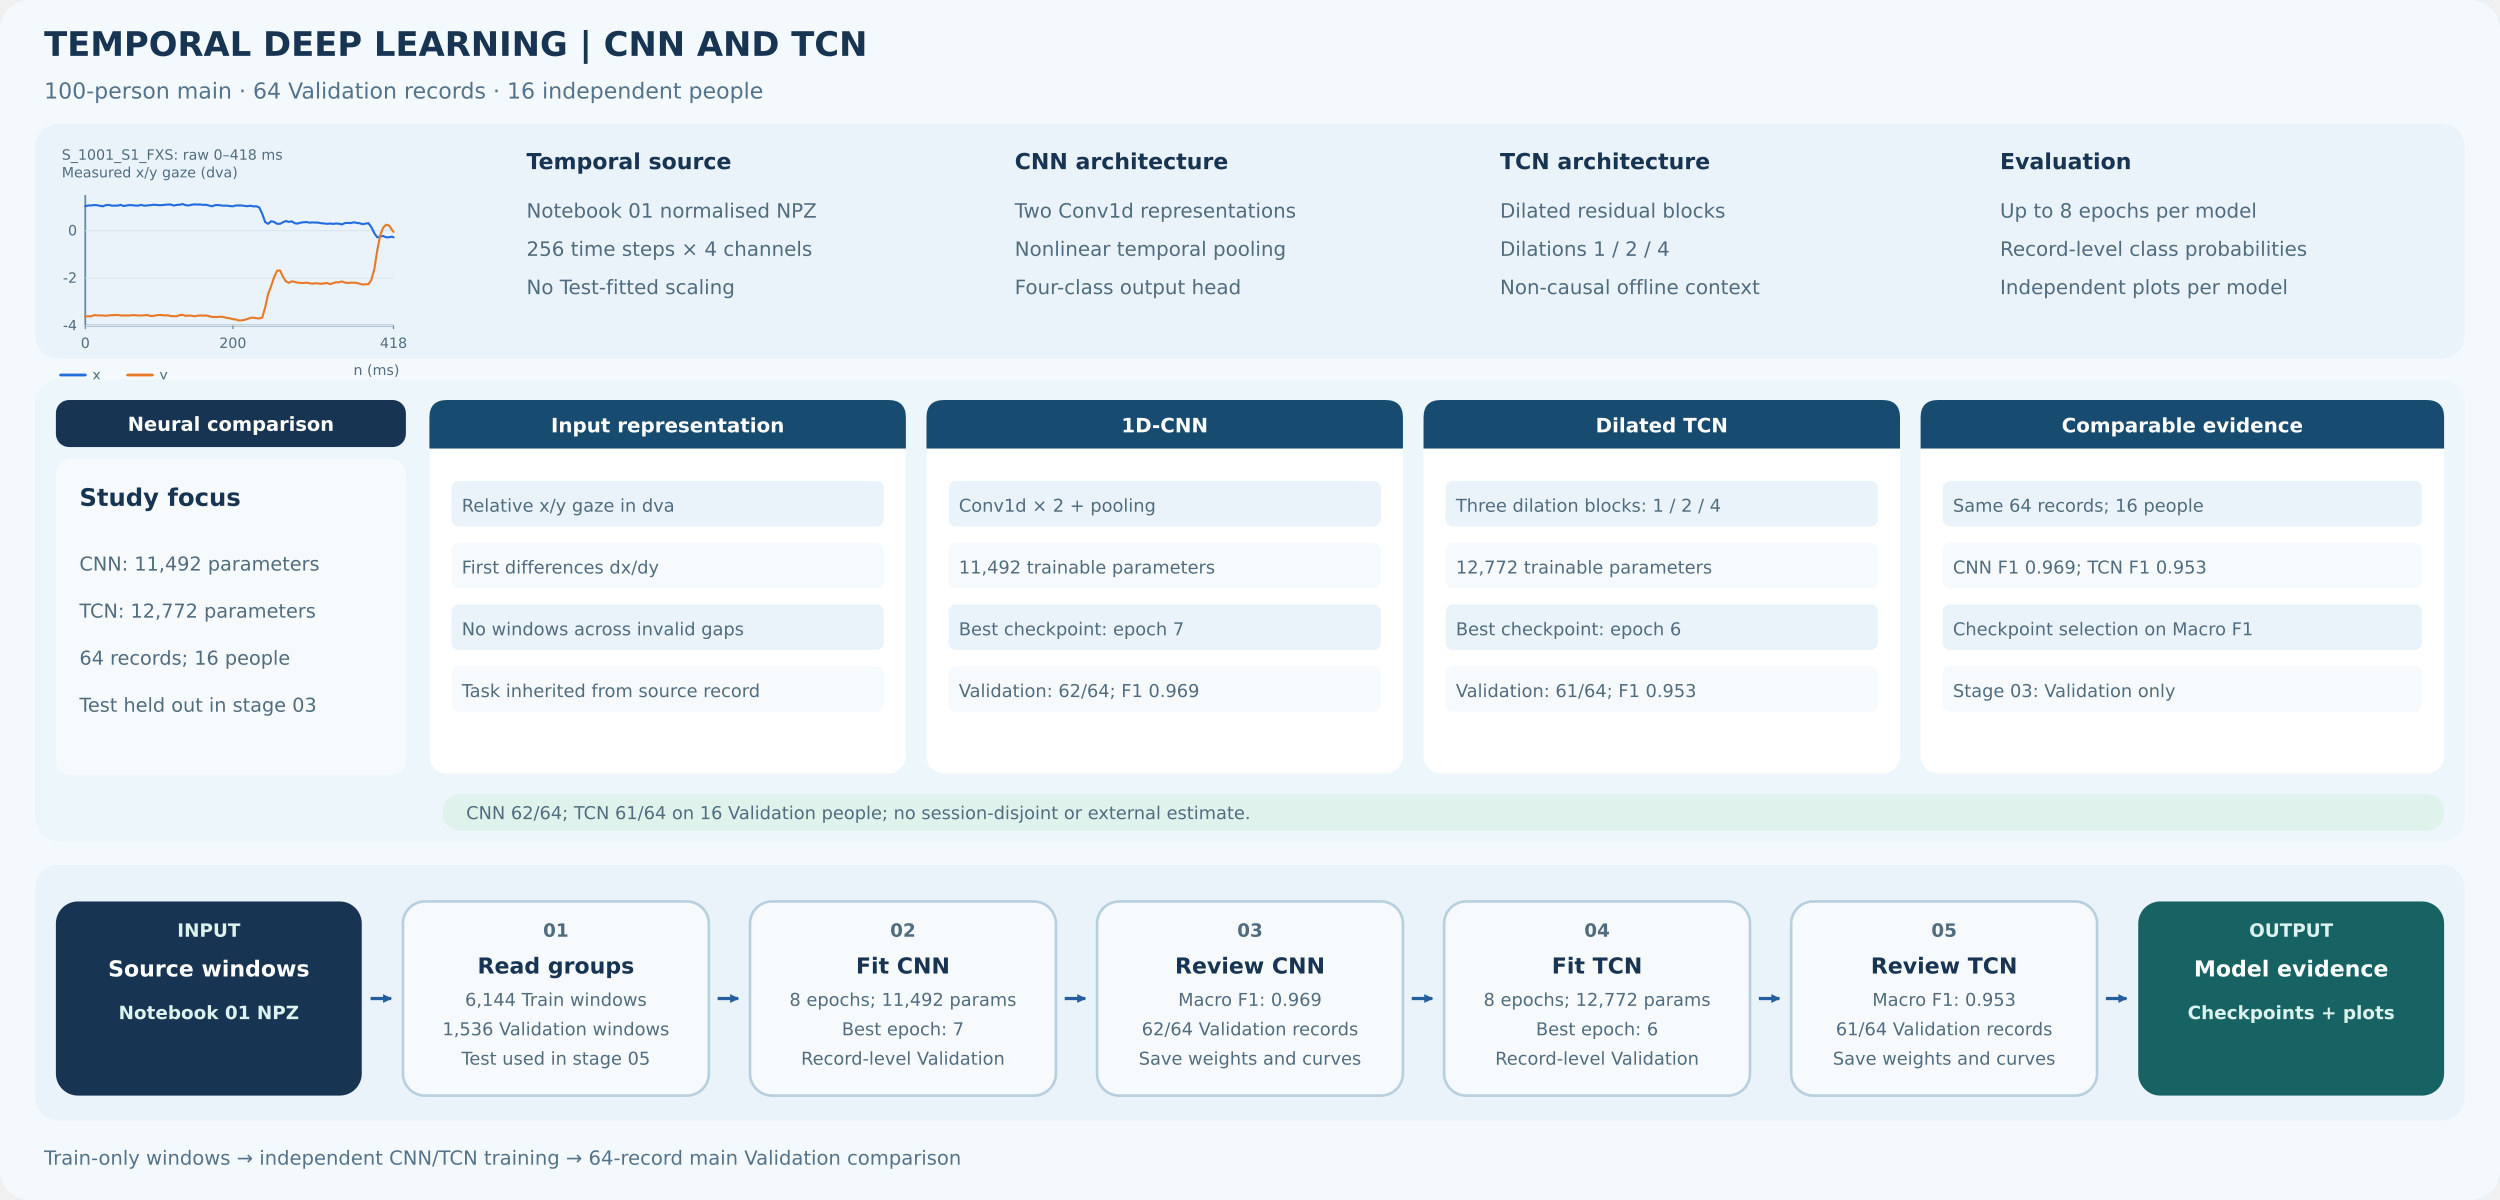
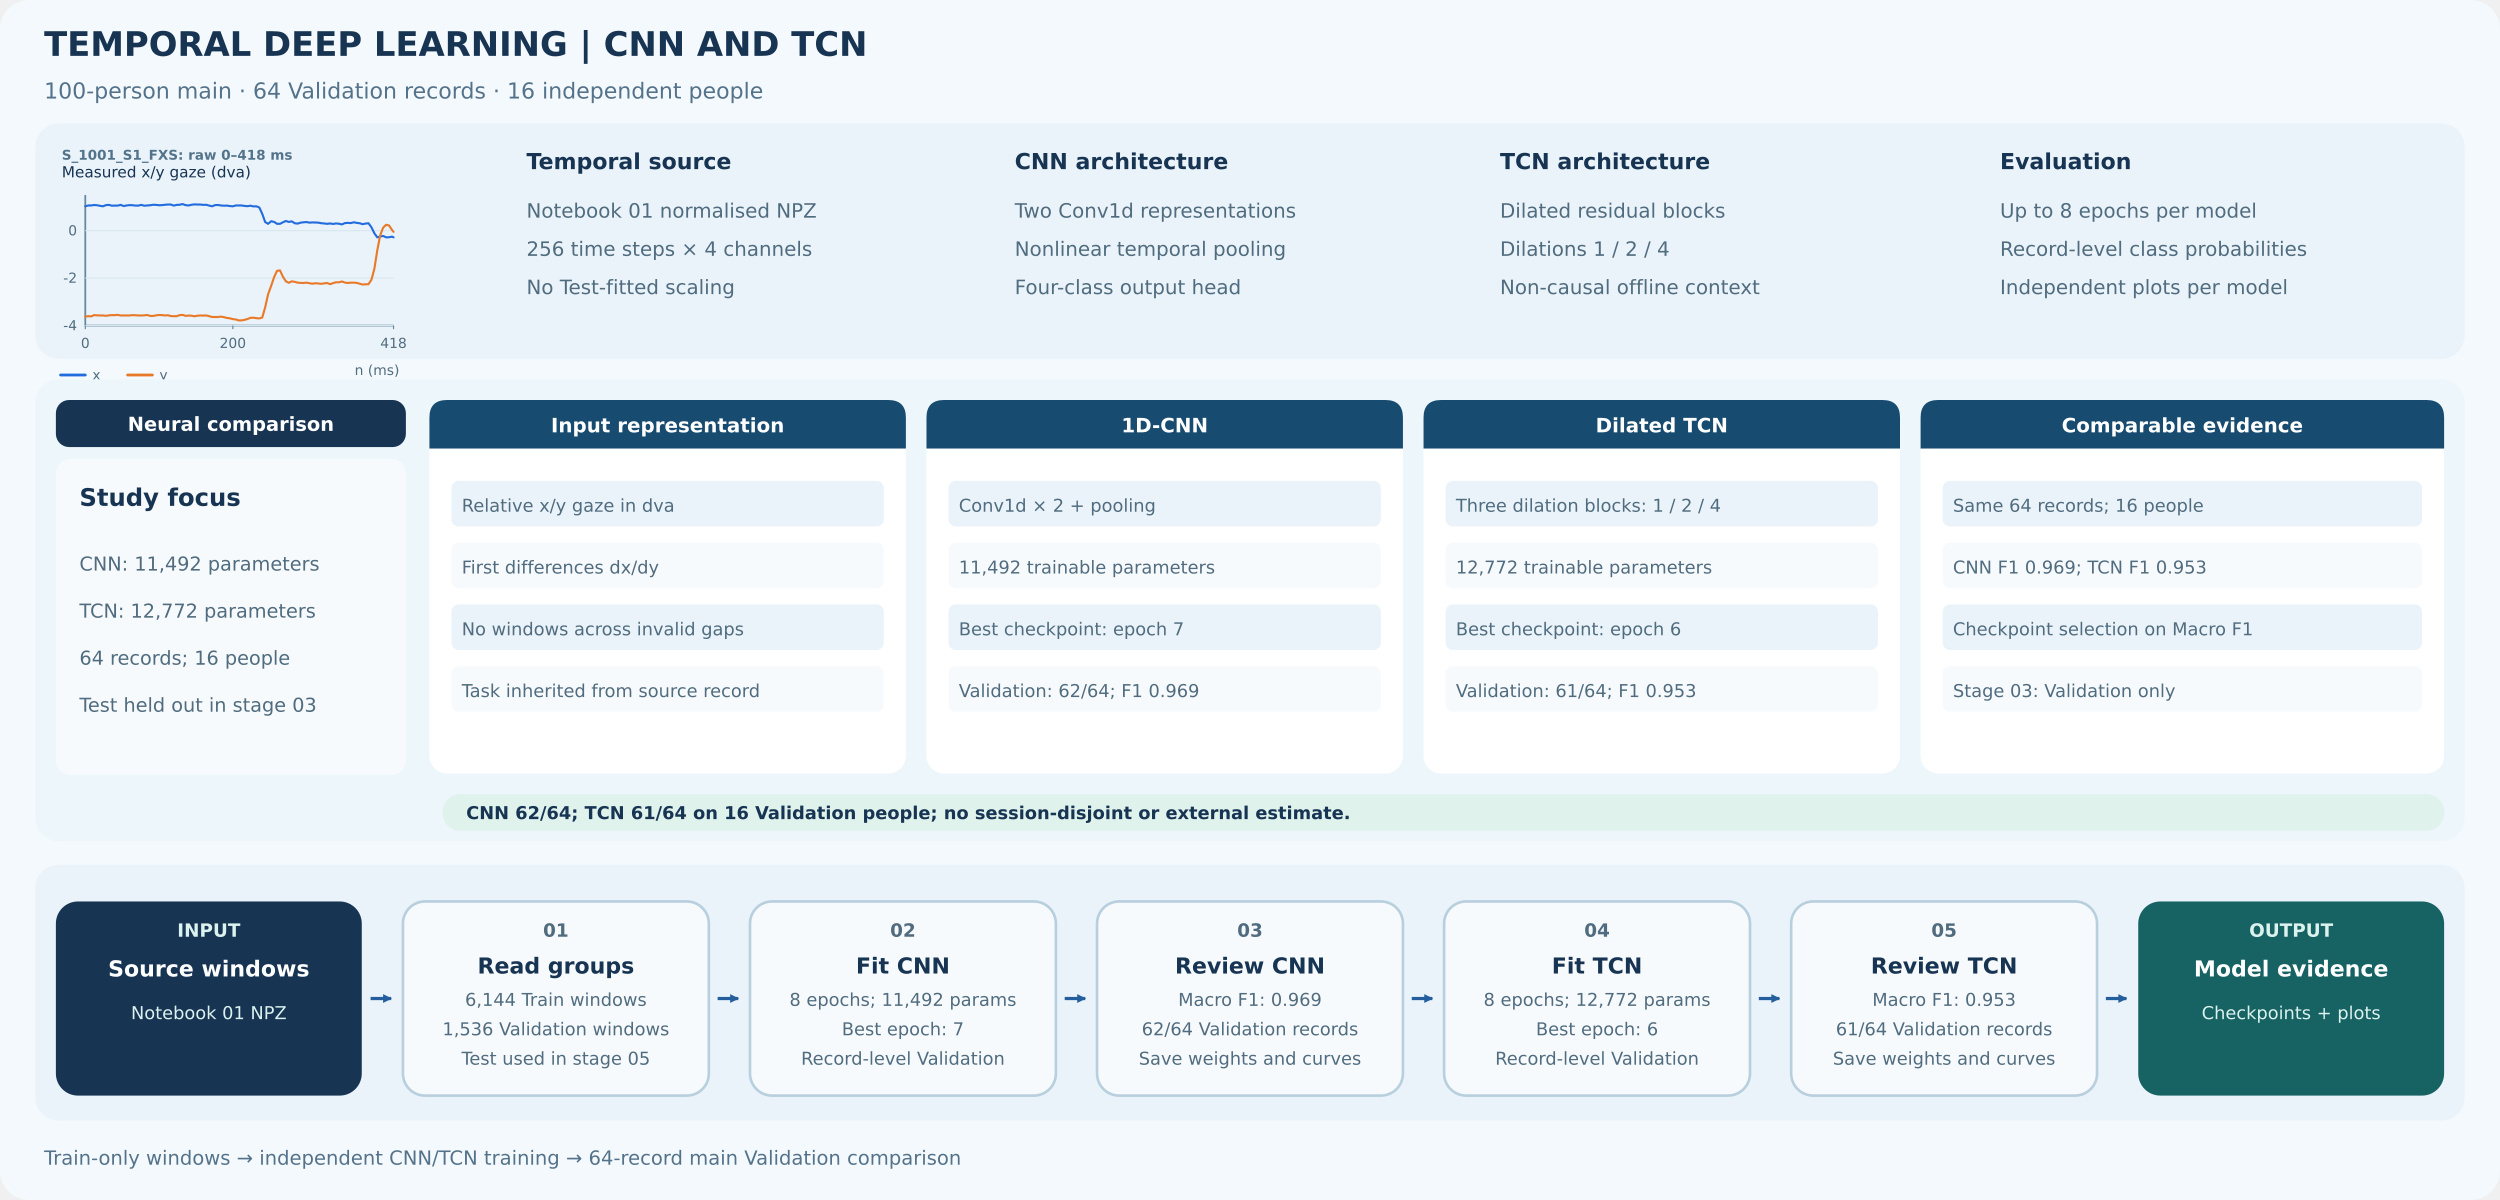
<svg xmlns="http://www.w3.org/2000/svg" width="1700" height="816" viewBox="0 0 1700 816" role="img" aria-labelledby="svg-title svg-desc">
  <defs>
    <style>
- .title{font:700 23px DejaVu Sans,Arial,sans-serif;fill:#173453}.subtitle{font:400 15px DejaVu Sans,Arial,sans-serif;fill:#54738A}.sourceheading{font:700 11.5px DejaVu Sans,Arial,sans-serif;fill:#53738A}.sourcebody{font:400 13px DejaVu Sans,Arial,sans-serif;fill:#173453}.ctxhead{font:700 15px DejaVu Sans,Arial,sans-serif;fill:#173453}.ctxbody{font:400 13.5px DejaVu Sans,Arial,sans-serif;fill:#506C7E}.focushead{font:700 16.5px DejaVu Sans,Arial,sans-serif;fill:#173453}.focusbody{font:400 13.1px DejaVu Sans,Arial,sans-serif;fill:#506C7E}.sectionlabel{font:700 13.2px DejaVu Sans,Arial,sans-serif;fill:white}.panelhead{font:700 13.5px DejaVu Sans,Arial,sans-serif;fill:white}.panelbody{font:400 12.1px DejaVu Sans,Arial,sans-serif;fill:#506C7E}.nodeid{font:700 12.5px DejaVu Sans,Arial,sans-serif;fill:#506C7E}.nodetitle{font:700 15px DejaVu Sans,Arial,sans-serif;fill:#173453}.nodedesc{font:400 12.1px DejaVu Sans,Arial,sans-serif;fill:#506C7E}.endnodeid{font:700 12.5px DejaVu Sans,Arial,sans-serif;fill:#DBF2EF}.endnodetitle{font:700 15px DejaVu Sans,Arial,sans-serif;fill:white}.footer{font:400 13.3px DejaVu Sans,Arial,sans-serif;fill:#54738A}.overview-id{font:700 11.3px DejaVu Sans,Arial,sans-serif;fill:#506C7E}.overview-title{font:700 12.9px DejaVu Sans,Arial,sans-serif;fill:#173453}.overview-body{font:400 10.9px DejaVu Sans,Arial,sans-serif;fill:#506C7E}.overview-terminal-id{font:700 11.3px DejaVu Sans,Arial,sans-serif;fill:#DBF2EF}.overview-terminal-title{font:700 12.9px DejaVu Sans,Arial,sans-serif;fill:#FFFFFF}.overview-terminal-body{font:400 10.9px DejaVu Sans,Arial,sans-serif;fill:#DBF2EF}</style>
+ text { font-family: DejaVu Sans, Arial, sans-serif; font-weight: 400; }
+ .figure-title { font-size:23px; font-weight:700; fill:#173453; }
+ .subtitle { font-size:15px; fill:#54738A; }
+ .source-heading { font-size:11.5px; font-weight:700; fill:#53738A; }
+ .source-label { font-size:13px; fill:#173453; }
+ .context-heading { font-size:15px; font-weight:700; fill:#173453; }
+ .context-body { font-size:13.5px; fill:#506C7E; }
+ .section-label { font-size:13.2px; font-weight:700; fill:#FFFFFF; }
+ .focus-heading { font-size:16.5px; font-weight:700; fill:#173453; }
+ .focus-body { font-size:13.1px; fill:#506C7E; }
+ .qualification { font-size:11.5px; font-weight:700; fill:#506C7E; }
+ .card-heading { font-size:13.5px; font-weight:700; fill:#FFFFFF; }
+ .card-body { font-size:12.1px; fill:#506C7E; }
+ .chart-label { font-size:11.8px; fill:#506C7E; }
+ .scientific-note { font-size:12.1px; font-weight:700; fill:#173453; }
+ .workflow-id { font-size:12.5px; font-weight:700; fill:#506C7E; }
+ .workflow-heading { font-size:15px; font-weight:700; fill:#173453; }
+ .workflow-body { font-size:12.1px; fill:#506C7E; }
+ .terminal-id { font-size:12.5px; font-weight:700; fill:#DBF2EF; }
+ .terminal-heading { font-size:15px; font-weight:700; fill:#FFFFFF; }
+ .terminal-body { font-size:12.1px; fill:#DBF2EF; }
+ .footer { font-size:13.3px; fill:#54738A; }
+ </style>
    <marker id="arr" markerWidth="6" markerHeight="6" refX="5.5" refY="3" orient="auto" markerUnits="userSpaceOnUse">
      <path d="M0 0 L6 3 L0 6 Z" fill="#245E9D" />
    </marker>
  </defs>
  <rect x="0" y="0" width="1700" height="816" rx="20" fill="#F4F9FD" stroke="none" stroke-width="1" />
  <g id="band-0-header">
-     <text x="30" y="38" class="title">TEMPORAL DEEP LEARNING | CNN AND TCN</text>
+     <text x="30" y="38" class="figure-title">TEMPORAL DEEP LEARNING | CNN AND TCN</text>
    <text x="30" y="67" class="subtitle">100-person main · 64 Validation records · 16 independent people</text>
  </g>
  <g id="band-1-context">
    <rect x="24" y="84" width="1652" height="160" rx="16" fill="#EAF3FA" stroke-width="2" />
    <g id="source-record" aria-label="Measured horizontal and vertical gaze excerpt from original GazeBase record S_1001_S1_FXS" transform="translate(-204.4 -153) scale(0.8)">
-       <text x="308" y="327" class="panelbody">S_1001_S1_FXS: raw 0–418 ms</text>
-       <text x="308" y="342" class="panelbody">Measured x/y gaze (dva)</text>
+       <text x="308" y="327" class="source-heading">S_1001_S1_FXS: raw 0–418 ms</text>
+       <text x="308" y="342" class="source-label">Measured x/y gaze (dva)</text>
      <line x1="328" y1="357" x2="328" y2="468" stroke="#66879D" stroke-width="1.5" />
      <line x1="328" y1="468" x2="590" y2="468" stroke="#66879D" stroke-width="1.5" />
      <line x1="328" y1="468" x2="590" y2="468" stroke="#D9E6EF" stroke-width="1" />
-       <text x="321" y="472" class="panelbody" text-anchor="end">-4</text>
+       <text x="321" y="472" class="chart-label" text-anchor="end">-4</text>
      <line x1="328" y1="427.6" x2="590" y2="427.6" stroke="#D9E6EF" stroke-width="1" />
-       <text x="321" y="431.6" class="panelbody" text-anchor="end">-2</text>
+       <text x="321" y="431.6" class="chart-label" text-anchor="end">-2</text>
      <line x1="328" y1="387.3" x2="590" y2="387.3" stroke="#D9E6EF" stroke-width="1" />
-       <text x="321" y="391.3" class="panelbody" text-anchor="end">0</text>
+       <text x="321" y="391.3" class="chart-label" text-anchor="end">0</text>
      <line x1="328" y1="468" x2="328" y2="471" stroke="#66879D" stroke-width="1" />
-       <text x="328" y="487" class="panelbody" text-anchor="middle">0</text>
+       <text x="328" y="487" class="chart-label" text-anchor="middle">0</text>
      <line x1="453.4" y1="468" x2="453.4" y2="471" stroke="#66879D" stroke-width="1" />
-       <text x="453.4" y="487" class="panelbody" text-anchor="middle">200</text>
+       <text x="453.4" y="487" class="chart-label" text-anchor="middle">200</text>
      <line x1="590" y1="468" x2="590" y2="471" stroke="#66879D" stroke-width="1" />
-       <text x="590" y="487" class="panelbody" text-anchor="middle">418</text>
+       <text x="590" y="487" class="chart-label" text-anchor="middle">418</text>
      <path d="M328.0 366.6 L330.5 365.9 L333.0 365.9 L335.5 365.5 L338.0 365.7 L340.5 366.2 L343.0 366.6 L345.6 365.6 L348.1 365.4 L350.6 366.1 L353.1 366.0 L355.6 366.0 L358.1 365.4 L360.6 366.4 L363.1 365.9 L365.6 365.6 L368.1 365.7 L370.6 366.0 L373.1 366.0 L375.6 365.4 L378.1 366.1 L380.7 365.9 L383.2 365.7 L385.7 365.3 L388.2 365.4 L390.7 365.7 L393.2 365.6 L395.7 365.3 L398.2 365.1 L400.7 365.1 L403.2 366.0 L405.7 365.4 L408.2 365.3 L410.7 364.7 L413.2 365.6 L415.8 365.9 L418.3 365.3 L420.8 365.0 L423.3 365.1 L425.8 365.1 L428.3 365.4 L430.8 365.3 L433.3 366.0 L435.8 366.6 L438.3 365.6 L440.8 365.5 L443.3 365.9 L445.8 366.1 L448.3 366.0 L450.9 366.4 L453.4 366.6 L455.9 365.9 L458.4 365.9 L460.9 365.9 L463.4 366.3 L465.9 366.5 L468.4 366.1 L470.9 366.7 L473.4 366.6 L475.9 367.6 L478.4 373.0 L480.9 380.0 L483.4 381.5 L486.0 379.3 L488.5 379.9 L491.0 381.5 L493.5 381.5 L496.0 380.2 L498.5 379.1 L501.0 379.9 L503.5 379.4 L506.0 381.0 L508.5 381.3 L511.0 380.5 L513.5 380.2 L516.0 380.0 L518.5 380.5 L521.1 380.3 L523.6 380.4 L526.1 380.5 L528.6 381.0 L531.1 381.2 L533.6 381.5 L536.1 381.2 L538.6 381.6 L541.1 381.2 L543.6 381.4 L546.1 382.0 L548.6 380.9 L551.1 380.7 L553.6 380.9 L556.2 380.2 L558.7 380.7 L561.2 381.0 L563.7 381.8 L566.2 381.3 L568.7 381.0 L571.2 384.4 L573.7 389.5 L576.2 393.0 L578.7 392.3 L581.2 391.8 L583.7 393.0 L586.2 392.9 L588.7 392.4 L590.0 393.0" fill="none" stroke="#236CDE" stroke-width="1.8" stroke-linecap="round" stroke-linejoin="round" />
      <path d="M328.0 460.3 L330.5 460.0 L333.0 460.2 L335.5 459.1 L338.0 459.3 L340.5 459.4 L343.0 459.4 L345.6 459.7 L348.1 459.3 L350.6 459.1 L353.1 459.1 L355.6 458.9 L358.1 459.4 L360.6 459.4 L363.1 459.4 L365.6 459.4 L368.1 459.1 L370.6 459.2 L373.1 459.4 L375.6 459.4 L378.1 459.3 L380.7 459.0 L383.2 459.8 L385.7 459.8 L388.2 459.3 L390.7 459.0 L393.2 459.1 L395.7 459.4 L398.2 459.2 L400.7 459.9 L403.2 460.0 L405.7 460.0 L408.2 459.1 L410.7 458.9 L413.2 459.7 L415.8 459.5 L418.3 459.6 L420.8 460.1 L423.3 459.6 L425.8 459.4 L428.3 459.5 L430.8 459.4 L433.3 460.0 L435.8 460.7 L438.3 460.7 L440.8 460.7 L443.3 460.4 L445.8 460.8 L448.3 461.5 L450.9 461.8 L453.4 462.5 L455.9 462.8 L458.4 463.6 L460.9 463.6 L463.4 463.1 L465.9 462.4 L468.4 461.4 L470.9 461.3 L473.4 461.7 L475.9 461.9 L478.4 461.2 L480.9 452.5 L483.4 441.3 L486.0 434.2 L488.5 426.8 L491.0 421.4 L493.5 421.1 L496.0 426.5 L498.5 430.4 L501.0 431.6 L503.5 430.4 L506.0 430.8 L508.5 431.5 L511.0 431.7 L513.5 431.8 L516.0 431.5 L518.5 432.0 L521.1 432.4 L523.6 432.0 L526.1 432.2 L528.6 432.5 L531.1 432.1 L533.6 431.8 L536.1 432.8 L538.6 431.9 L541.1 431.2 L543.6 431.2 L546.1 430.5 L548.6 431.4 L551.1 431.8 L553.6 431.5 L556.2 431.5 L558.7 431.7 L561.2 432.4 L563.7 433.1 L566.2 432.9 L568.7 432.8 L571.2 429.1 L573.7 419.8 L576.2 404.0 L578.7 391.1 L581.2 384.7 L583.7 382.3 L586.2 382.9 L588.7 386.7 L590.0 388.3" fill="none" stroke="#E87929" stroke-width="1.8" stroke-linecap="round" stroke-linejoin="round" />
      <path d="M307 510 L328 510" fill="none" stroke="#236CDE" stroke-width="2.4" stroke-linecap="round" stroke-linejoin="round" />
-       <text x="334" y="514" class="panelbody">x</text>
+       <text x="334" y="514" class="chart-label">x</text>
      <path d="M364 510 L385 510" fill="none" stroke="#E87929" stroke-width="2.4" stroke-linecap="round" stroke-linejoin="round" />
-       <text x="391" y="514" class="panelbody">y</text>
-       <text x="595" y="510" class="panelbody" text-anchor="end">n (ms)</text>
+       <text x="391" y="514" class="chart-label">y</text>
+       <text x="595" y="510" class="chart-label" text-anchor="end">n (ms)</text>
    </g>
    <g id="context-1">
-       <text x="358" y="115" class="ctxhead">Temporal source</text>
-       <text x="358" y="148" class="ctxbody">Notebook 01 normalised NPZ</text>
-       <text x="358" y="174" class="ctxbody">256 time steps × 4 channels</text>
-       <text x="358" y="200" class="ctxbody">No Test-fitted scaling</text>
+       <text x="358" y="115" class="context-heading">Temporal source</text>
+       <text x="358" y="148" class="context-body">Notebook 01 normalised NPZ</text>
+       <text x="358" y="174" class="context-body">256 time steps × 4 channels</text>
+       <text x="358" y="200" class="context-body">No Test-fitted scaling</text>
    </g>
    <g id="context-2">
-       <text x="690" y="115" class="ctxhead">CNN architecture</text>
-       <text x="690" y="148" class="ctxbody">Two Conv1d representations</text>
-       <text x="690" y="174" class="ctxbody">Nonlinear temporal pooling</text>
-       <text x="690" y="200" class="ctxbody">Four-class output head</text>
+       <text x="690" y="115" class="context-heading">CNN architecture</text>
+       <text x="690" y="148" class="context-body">Two Conv1d representations</text>
+       <text x="690" y="174" class="context-body">Nonlinear temporal pooling</text>
+       <text x="690" y="200" class="context-body">Four-class output head</text>
    </g>
    <g id="context-3">
-       <text x="1020" y="115" class="ctxhead">TCN architecture</text>
-       <text x="1020" y="148" class="ctxbody">Dilated residual blocks</text>
-       <text x="1020" y="174" class="ctxbody">Dilations 1 / 2 / 4</text>
-       <text x="1020" y="200" class="ctxbody">Non-causal offline context</text>
+       <text x="1020" y="115" class="context-heading">TCN architecture</text>
+       <text x="1020" y="148" class="context-body">Dilated residual blocks</text>
+       <text x="1020" y="174" class="context-body">Dilations 1 / 2 / 4</text>
+       <text x="1020" y="200" class="context-body">Non-causal offline context</text>
    </g>
    <g id="context-4">
-       <text x="1360" y="115" class="ctxhead">Evaluation</text>
-       <text x="1360" y="148" class="ctxbody">Up to 8 epochs per model</text>
-       <text x="1360" y="174" class="ctxbody">Record-level class probabilities</text>
-       <text x="1360" y="200" class="ctxbody">Independent plots per model</text>
+       <text x="1360" y="115" class="context-heading">Evaluation</text>
+       <text x="1360" y="148" class="context-body">Up to 8 epochs per model</text>
+       <text x="1360" y="174" class="context-body">Record-level class probabilities</text>
+       <text x="1360" y="200" class="context-body">Independent plots per model</text>
    </g>
  </g>
  <g id="band-2-analysis">
    <rect x="24" y="258" width="1652" height="314" rx="16" fill="#EDF6FB" stroke-width="1.5" />
    <g id="focus">
      <rect x="38" y="272" width="238" height="32" rx="9" fill="#173453" stroke-width="1.5" />
-       <text x="157" y="293" class="sectionlabel" text-anchor="middle">Neural comparison</text>
+       <text x="157" y="293" class="section-label" text-anchor="middle">Neural comparison</text>
      <rect x="38" y="312" width="238" height="215" rx="10" fill="#F7FAFD" stroke-width="1.5" />
-       <text x="54" y="344" class="focushead">Study focus</text>
-       <text x="54" y="388" class="focusbody">CNN: 11,492 parameters</text>
-       <text x="54" y="420" class="focusbody">TCN: 12,772 parameters</text>
-       <text x="54" y="452" class="focusbody">64 records; 16 people</text>
-       <text x="54" y="484" class="focusbody">Test held out in stage 03</text>
+       <text x="54" y="344" class="focus-heading">Study focus</text>
+       <text x="54" y="388" class="focus-body">CNN: 11,492 parameters</text>
+       <text x="54" y="420" class="focus-body">TCN: 12,772 parameters</text>
+       <text x="54" y="452" class="focus-body">64 records; 16 people</text>
+       <text x="54" y="484" class="focus-body">Test held out in stage 03</text>
    </g>
    <g id="panels">
      <g id="panel-1">
        <rect x="292" y="272" width="324" height="254" rx="12" fill="#FFFFFF" stroke-width="1.5" />
        <path d="M304 272 H604 Q616 272 616 284 V305 H292 V284 Q292 272 304 272Z" fill="#174B70" />
-         <text x="454" y="294" class="panelhead" text-anchor="middle">Input representation</text>
+         <text x="454" y="294" class="card-heading" text-anchor="middle">Input representation</text>
        <g id="scientific-panel-1">
          <rect x="307" y="327" width="294" height="31" rx="5" fill="#EAF3FA" stroke-width="0" />
-           <text x="314" y="348" class="panelbody">Relative x/y gaze in dva</text>
+           <text x="314" y="348" class="card-body">Relative x/y gaze in dva</text>
          <rect x="307" y="369" width="294" height="31" rx="5" fill="#F7FAFD" stroke-width="0" />
-           <text x="314" y="390" class="panelbody">First differences dx/dy</text>
+           <text x="314" y="390" class="card-body">First differences dx/dy</text>
          <rect x="307" y="411" width="294" height="31" rx="5" fill="#EAF3FA" stroke-width="0" />
-           <text x="314" y="432" class="panelbody">No windows across invalid gaps</text>
+           <text x="314" y="432" class="card-body">No windows across invalid gaps</text>
          <rect x="307" y="453" width="294" height="31" rx="5" fill="#F7FAFD" stroke-width="0" />
-           <text x="314" y="474" class="panelbody">Task inherited from source record</text>
+           <text x="314" y="474" class="card-body">Task inherited from source record</text>
        </g>
      </g>
      <g id="panel-2">
        <rect x="630" y="272" width="324" height="254" rx="12" fill="#FFFFFF" stroke-width="1.5" />
        <path d="M642 272 H942 Q954 272 954 284 V305 H630 V284 Q630 272 642 272Z" fill="#174B70" />
-         <text x="792" y="294" class="panelhead" text-anchor="middle">1D-CNN</text>
+         <text x="792" y="294" class="card-heading" text-anchor="middle">1D-CNN</text>
        <g id="scientific-panel-2">
          <rect x="645" y="327" width="294" height="31" rx="5" fill="#EAF3FA" stroke-width="0" />
-           <text x="652" y="348" class="panelbody">Conv1d × 2 + pooling</text>
+           <text x="652" y="348" class="card-body">Conv1d × 2 + pooling</text>
          <rect x="645" y="369" width="294" height="31" rx="5" fill="#F7FAFD" stroke-width="0" />
-           <text x="652" y="390" class="panelbody">11,492 trainable parameters</text>
+           <text x="652" y="390" class="card-body">11,492 trainable parameters</text>
          <rect x="645" y="411" width="294" height="31" rx="5" fill="#EAF3FA" stroke-width="0" />
-           <text x="652" y="432" class="panelbody">Best checkpoint: epoch 7</text>
+           <text x="652" y="432" class="card-body">Best checkpoint: epoch 7</text>
          <rect x="645" y="453" width="294" height="31" rx="5" fill="#F7FAFD" stroke-width="0" />
-           <text x="652" y="474" class="panelbody">Validation: 62/64; F1 0.969</text>
+           <text x="652" y="474" class="card-body">Validation: 62/64; F1 0.969</text>
        </g>
      </g>
      <g id="panel-3">
        <rect x="968" y="272" width="324" height="254" rx="12" fill="#FFFFFF" stroke-width="1.5" />
        <path d="M980 272 H1280 Q1292 272 1292 284 V305 H968 V284 Q968 272 980 272Z" fill="#174B70" />
-         <text x="1130" y="294" class="panelhead" text-anchor="middle">Dilated TCN</text>
+         <text x="1130" y="294" class="card-heading" text-anchor="middle">Dilated TCN</text>
        <g id="scientific-panel-3">
          <rect x="983" y="327" width="294" height="31" rx="5" fill="#EAF3FA" stroke-width="0" />
-           <text x="990" y="348" class="panelbody">Three dilation blocks: 1 / 2 / 4</text>
+           <text x="990" y="348" class="card-body">Three dilation blocks: 1 / 2 / 4</text>
          <rect x="983" y="369" width="294" height="31" rx="5" fill="#F7FAFD" stroke-width="0" />
-           <text x="990" y="390" class="panelbody">12,772 trainable parameters</text>
+           <text x="990" y="390" class="card-body">12,772 trainable parameters</text>
          <rect x="983" y="411" width="294" height="31" rx="5" fill="#EAF3FA" stroke-width="0" />
-           <text x="990" y="432" class="panelbody">Best checkpoint: epoch 6</text>
+           <text x="990" y="432" class="card-body">Best checkpoint: epoch 6</text>
          <rect x="983" y="453" width="294" height="31" rx="5" fill="#F7FAFD" stroke-width="0" />
-           <text x="990" y="474" class="panelbody">Validation: 61/64; F1 0.953</text>
+           <text x="990" y="474" class="card-body">Validation: 61/64; F1 0.953</text>
        </g>
      </g>
      <g id="panel-4">
        <rect x="1306" y="272" width="356" height="254" rx="12" fill="#FFFFFF" stroke-width="1.5" />
        <path d="M1318 272 H1650 Q1662 272 1662 284 V305 H1306 V284 Q1306 272 1318 272Z" fill="#174B70" />
-         <text x="1484" y="294" class="panelhead" text-anchor="middle">Comparable evidence</text>
+         <text x="1484" y="294" class="card-heading" text-anchor="middle">Comparable evidence</text>
        <g id="scientific-panel-4">
          <rect x="1321" y="327" width="326" height="31" rx="5" fill="#EAF3FA" stroke-width="0" />
-           <text x="1328" y="348" class="panelbody">Same 64 records; 16 people</text>
+           <text x="1328" y="348" class="card-body">Same 64 records; 16 people</text>
          <rect x="1321" y="369" width="326" height="31" rx="5" fill="#F7FAFD" stroke-width="0" />
-           <text x="1328" y="390" class="panelbody">CNN F1 0.969; TCN F1 0.953</text>
+           <text x="1328" y="390" class="card-body">CNN F1 0.969; TCN F1 0.953</text>
          <rect x="1321" y="411" width="326" height="31" rx="5" fill="#EAF3FA" stroke-width="0" />
-           <text x="1328" y="432" class="panelbody">Checkpoint selection on Macro F1</text>
+           <text x="1328" y="432" class="card-body">Checkpoint selection on Macro F1</text>
          <rect x="1321" y="453" width="326" height="31" rx="5" fill="#F7FAFD" stroke-width="0" />
-           <text x="1328" y="474" class="panelbody">Stage 03: Validation only</text>
+           <text x="1328" y="474" class="card-body">Stage 03: Validation only</text>
        </g>
      </g>
    </g>
    <g id="scientific-note">
      <rect x="301" y="540" width="1361" height="25" rx="12" fill="#E0F2EC" stroke-width="1.5" />
-       <text x="317" y="557" class="panelbody">CNN 62/64; TCN 61/64 on 16 Validation people; no session-disjoint or external estimate.</text>
+       <text x="317" y="557" class="scientific-note">CNN 62/64; TCN 61/64 on 16 Validation people; no session-disjoint or external estimate.</text>
    </g>
  </g>
  <g id="band-3-workflow">
    <rect x="24" y="588" width="1652" height="174" rx="16" fill="#EAF3FA" stroke-width="2" />
    <g id="nodes">
      <g id="node-0">
        <rect x="38" y="613" width="208" height="132" rx="15" fill="#173453" stroke-width="1.8" />
-         <text x="142" y="637" class="endnodeid" text-anchor="middle">INPUT</text>
-         <text x="142" y="664" class="endnodetitle" text-anchor="middle">Source windows</text>
-         <text x="142" y="693" class="endnodeid" text-anchor="middle">Notebook 01 NPZ</text>
+         <text x="142" y="637" class="terminal-id" text-anchor="middle">INPUT</text>
+         <text x="142" y="664" class="terminal-heading" text-anchor="middle">Source windows</text>
+         <text x="142" y="693" class="terminal-body" text-anchor="middle">Notebook 01 NPZ</text>
      </g>
      <g id="node-1">
        <rect x="274" y="613" width="208" height="132" rx="15" fill="#F7FAFD" stroke="#B8CFDE" stroke-width="1.8" />
-         <text x="378" y="637" class="nodeid" text-anchor="middle">01</text>
-         <text x="378" y="662" class="nodetitle" text-anchor="middle">Read groups</text>
-         <text x="378" y="684" class="nodedesc" text-anchor="middle">6,144 Train windows</text>
-         <text x="378" y="704" class="nodedesc" text-anchor="middle">1,536 Validation windows</text>
-         <text x="378" y="724" class="nodedesc" text-anchor="middle">Test used in stage 05</text>
+         <text x="378" y="637" class="workflow-id" text-anchor="middle">01</text>
+         <text x="378" y="662" class="workflow-heading" text-anchor="middle">Read groups</text>
+         <text x="378" y="684" class="workflow-body" text-anchor="middle">6,144 Train windows</text>
+         <text x="378" y="704" class="workflow-body" text-anchor="middle">1,536 Validation windows</text>
+         <text x="378" y="724" class="workflow-body" text-anchor="middle">Test used in stage 05</text>
      </g>
      <g id="node-2">
        <rect x="510" y="613" width="208" height="132" rx="15" fill="#F7FAFD" stroke="#B8CFDE" stroke-width="1.8" />
-         <text x="614" y="637" class="nodeid" text-anchor="middle">02</text>
-         <text x="614" y="662" class="nodetitle" text-anchor="middle">Fit CNN</text>
-         <text x="614" y="684" class="nodedesc" text-anchor="middle">8 epochs; 11,492 params</text>
-         <text x="614" y="704" class="nodedesc" text-anchor="middle">Best epoch: 7</text>
-         <text x="614" y="724" class="nodedesc" text-anchor="middle">Record-level Validation</text>
+         <text x="614" y="637" class="workflow-id" text-anchor="middle">02</text>
+         <text x="614" y="662" class="workflow-heading" text-anchor="middle">Fit CNN</text>
+         <text x="614" y="684" class="workflow-body" text-anchor="middle">8 epochs; 11,492 params</text>
+         <text x="614" y="704" class="workflow-body" text-anchor="middle">Best epoch: 7</text>
+         <text x="614" y="724" class="workflow-body" text-anchor="middle">Record-level Validation</text>
      </g>
      <g id="node-3">
        <rect x="746" y="613" width="208" height="132" rx="15" fill="#F7FAFD" stroke="#B8CFDE" stroke-width="1.8" />
-         <text x="850" y="637" class="nodeid" text-anchor="middle">03</text>
-         <text x="850" y="662" class="nodetitle" text-anchor="middle">Review CNN</text>
-         <text x="850" y="684" class="nodedesc" text-anchor="middle">Macro F1: 0.969</text>
-         <text x="850" y="704" class="nodedesc" text-anchor="middle">62/64 Validation records</text>
-         <text x="850" y="724" class="nodedesc" text-anchor="middle">Save weights and curves</text>
+         <text x="850" y="637" class="workflow-id" text-anchor="middle">03</text>
+         <text x="850" y="662" class="workflow-heading" text-anchor="middle">Review CNN</text>
+         <text x="850" y="684" class="workflow-body" text-anchor="middle">Macro F1: 0.969</text>
+         <text x="850" y="704" class="workflow-body" text-anchor="middle">62/64 Validation records</text>
+         <text x="850" y="724" class="workflow-body" text-anchor="middle">Save weights and curves</text>
      </g>
      <g id="node-4">
        <rect x="982" y="613" width="208" height="132" rx="15" fill="#F7FAFD" stroke="#B8CFDE" stroke-width="1.8" />
-         <text x="1086" y="637" class="nodeid" text-anchor="middle">04</text>
-         <text x="1086" y="662" class="nodetitle" text-anchor="middle">Fit TCN</text>
-         <text x="1086" y="684" class="nodedesc" text-anchor="middle">8 epochs; 12,772 params</text>
-         <text x="1086" y="704" class="nodedesc" text-anchor="middle">Best epoch: 6</text>
-         <text x="1086" y="724" class="nodedesc" text-anchor="middle">Record-level Validation</text>
+         <text x="1086" y="637" class="workflow-id" text-anchor="middle">04</text>
+         <text x="1086" y="662" class="workflow-heading" text-anchor="middle">Fit TCN</text>
+         <text x="1086" y="684" class="workflow-body" text-anchor="middle">8 epochs; 12,772 params</text>
+         <text x="1086" y="704" class="workflow-body" text-anchor="middle">Best epoch: 6</text>
+         <text x="1086" y="724" class="workflow-body" text-anchor="middle">Record-level Validation</text>
      </g>
      <g id="node-5">
        <rect x="1218" y="613" width="208" height="132" rx="15" fill="#F7FAFD" stroke="#B8CFDE" stroke-width="1.8" />
-         <text x="1322" y="637" class="nodeid" text-anchor="middle">05</text>
-         <text x="1322" y="662" class="nodetitle" text-anchor="middle">Review TCN</text>
-         <text x="1322" y="684" class="nodedesc" text-anchor="middle">Macro F1: 0.953</text>
-         <text x="1322" y="704" class="nodedesc" text-anchor="middle">61/64 Validation records</text>
-         <text x="1322" y="724" class="nodedesc" text-anchor="middle">Save weights and curves</text>
+         <text x="1322" y="637" class="workflow-id" text-anchor="middle">05</text>
+         <text x="1322" y="662" class="workflow-heading" text-anchor="middle">Review TCN</text>
+         <text x="1322" y="684" class="workflow-body" text-anchor="middle">Macro F1: 0.953</text>
+         <text x="1322" y="704" class="workflow-body" text-anchor="middle">61/64 Validation records</text>
+         <text x="1322" y="724" class="workflow-body" text-anchor="middle">Save weights and curves</text>
      </g>
      <g id="node-6">
        <rect x="1454" y="613" width="208" height="132" rx="15" fill="#176363" stroke-width="1.8" />
-         <text x="1558" y="637" class="endnodeid" text-anchor="middle">OUTPUT</text>
-         <text x="1558" y="664" class="endnodetitle" text-anchor="middle">Model evidence</text>
-         <text x="1558" y="693" class="endnodeid" text-anchor="middle">Checkpoints + plots</text>
+         <text x="1558" y="637" class="terminal-id" text-anchor="middle">OUTPUT</text>
+         <text x="1558" y="664" class="terminal-heading" text-anchor="middle">Model evidence</text>
+         <text x="1558" y="693" class="terminal-body" text-anchor="middle">Checkpoints + plots</text>
      </g>
    </g>
    <g id="connectors">
      <line x1="252" y1="679" x2="266" y2="679" stroke="#245E9D" stroke-width="2.2" marker-end="url(#arr)" />
      <line x1="488" y1="679" x2="502" y2="679" stroke="#245E9D" stroke-width="2.2" marker-end="url(#arr)" />
      <line x1="724" y1="679" x2="738" y2="679" stroke="#245E9D" stroke-width="2.2" marker-end="url(#arr)" />
      <line x1="960" y1="679" x2="974" y2="679" stroke="#245E9D" stroke-width="2.2" marker-end="url(#arr)" />
      <line x1="1196" y1="679" x2="1210" y2="679" stroke="#245E9D" stroke-width="2.2" marker-end="url(#arr)" />
      <line x1="1432" y1="679" x2="1446" y2="679" stroke="#245E9D" stroke-width="2.2" marker-end="url(#arr)" />
    </g>
  </g>
  <g id="band-4-summary">
    <text x="30" y="792" class="footer">Train-only windows → independent CNN/TCN training → 64-record main Validation comparison</text>
  </g>
</svg>
